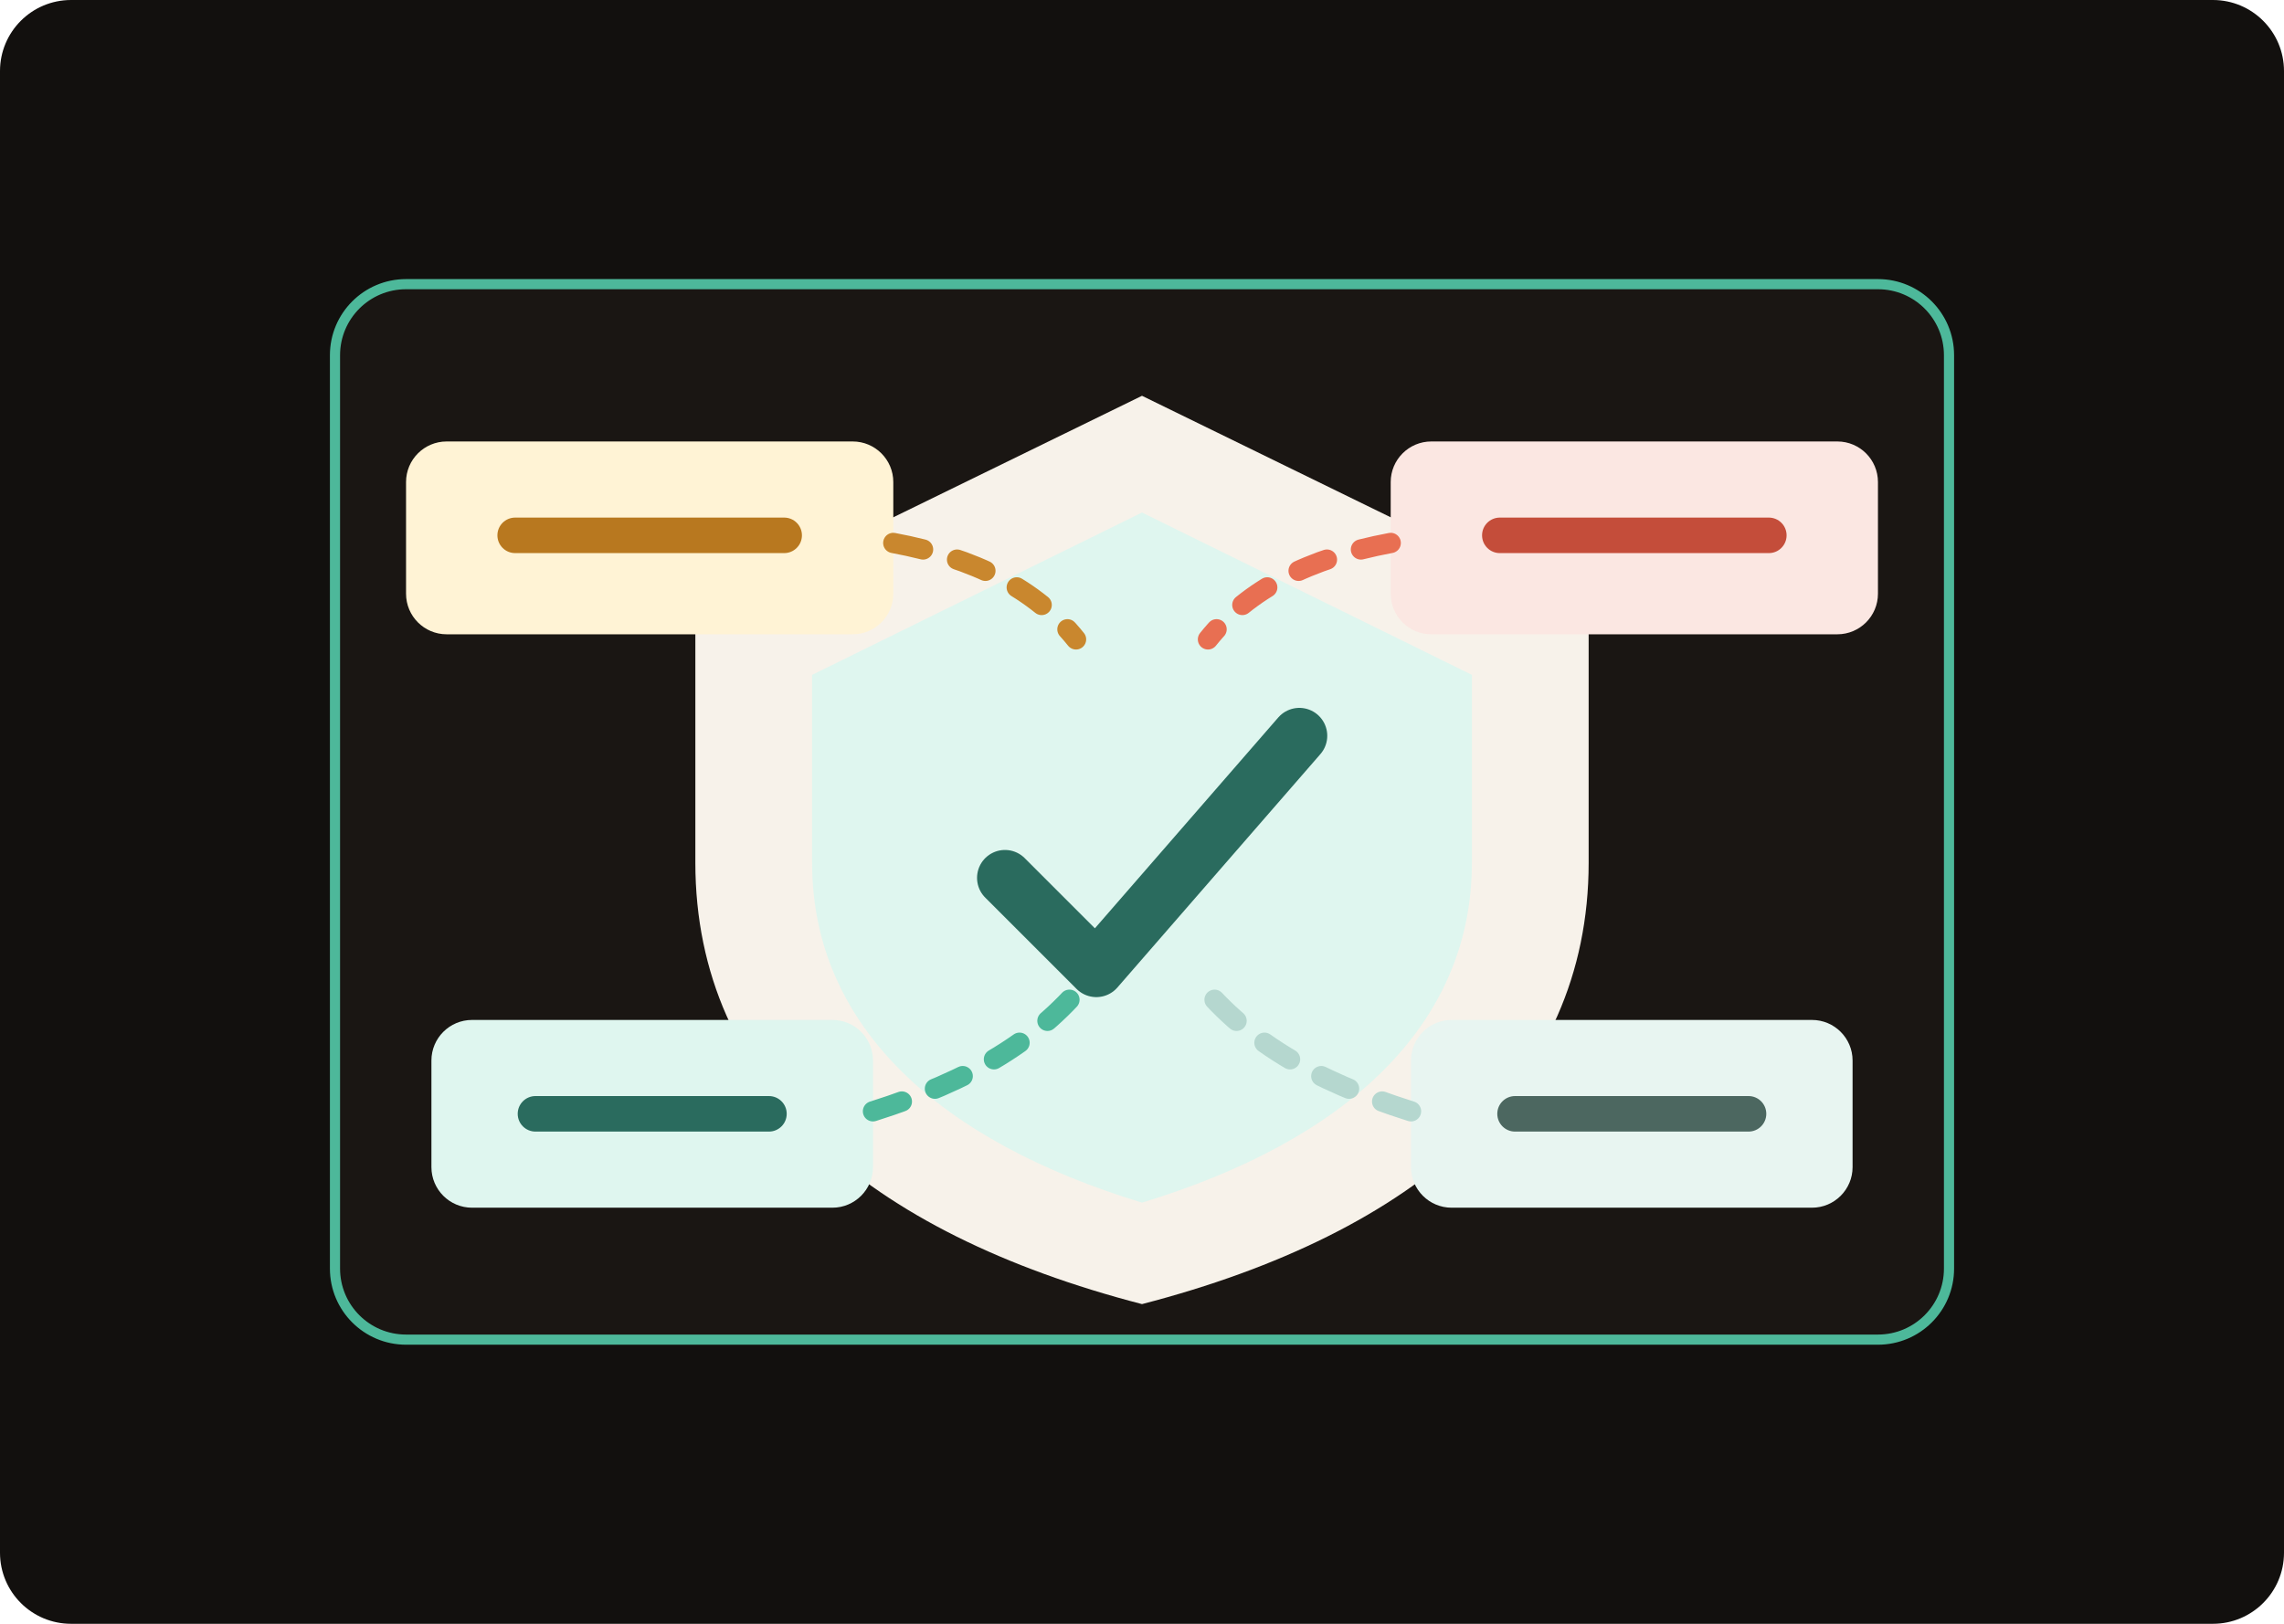
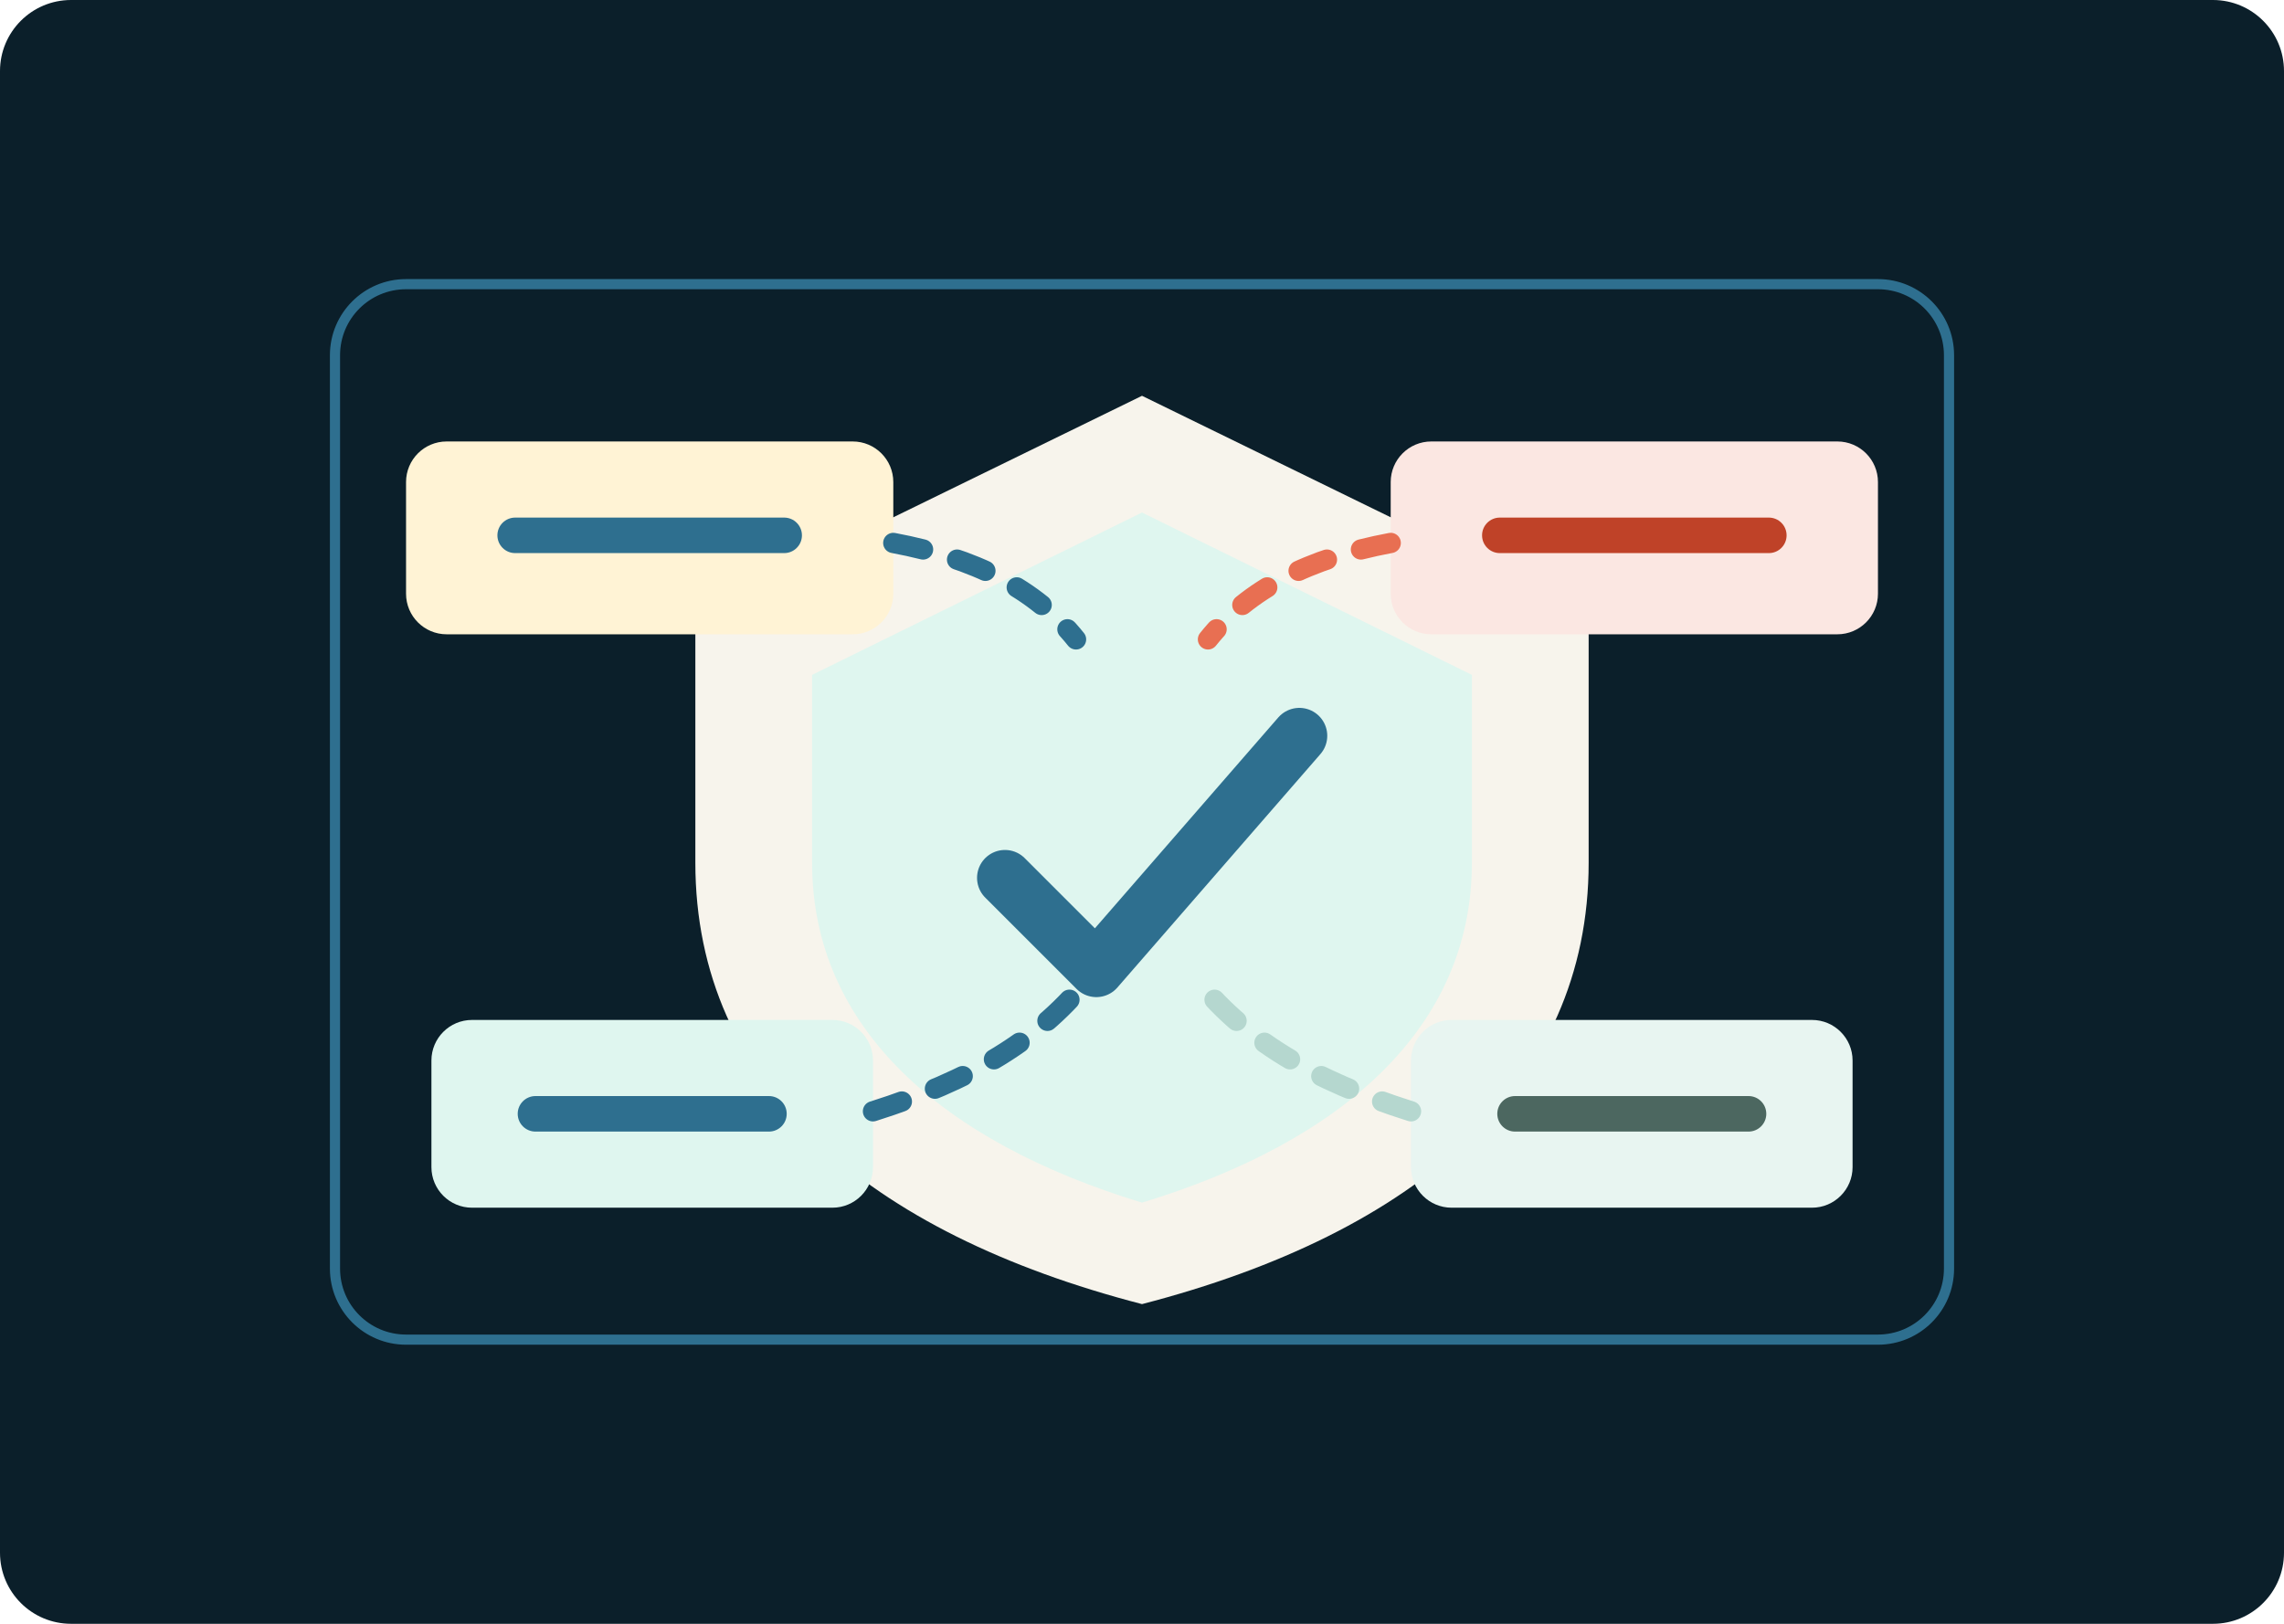
<svg xmlns="http://www.w3.org/2000/svg" width="900" height="640" viewBox="0 0 900 640" fill="none">
-   <rect width="900" height="640" rx="28" fill="#12100E" />
-   <rect x="132" y="112" width="636" height="416" rx="28" fill="#1A1613" stroke="#4DB89A" stroke-width="4" />
-   <path d="M450 156L626 242V340C626 428 558 486 450 514C342 486 274 428 274 340V242L450 156Z" fill="#F7F2EA" />
+   <rect width="900" height="640" rx="28" fill="#0B1F2A" />
+   <rect x="132" y="112" width="636" height="416" rx="28" fill="#0B1F2A" stroke="#2E6F8F" stroke-width="4" />
+   <path d="M450 156L626 242V340C626 428 558 486 450 514C342 486 274 428 274 340V242L450 156Z" fill="#F7F4EC" />
  <path d="M450 202L580 266V340C580 405 529 450 450 474C371 450 320 405 320 340V266L450 202Z" fill="#DFF6EF" />
-   <path d="M396 346L432 382L512 290" stroke="#2A6B5E" stroke-width="22" stroke-linecap="round" stroke-linejoin="round" />
+   <path d="M396 346L432 382L512 290" stroke="#2E6F8F" stroke-width="22" stroke-linecap="round" stroke-linejoin="round" />
  <rect x="160" y="174" width="192" height="76" rx="16" fill="#FFF3D5" />
-   <rect x="196" y="204" width="120" height="14" rx="7" fill="#B8781F" />
+   <rect x="196" y="204" width="120" height="14" rx="7" fill="#2E6F8F" />
  <rect x="548" y="174" width="192" height="76" rx="16" fill="#FBE7E2" />
-   <rect x="584" y="204" width="120" height="14" rx="7" fill="#C44D3A" />
+   <rect x="584" y="204" width="120" height="14" rx="7" fill="#BF4228" />
  <rect x="170" y="402" width="174" height="74" rx="16" fill="#DFF6EF" />
-   <rect x="204" y="432" width="106" height="14" rx="7" fill="#2A6B5E" />
+   <rect x="204" y="432" width="106" height="14" rx="7" fill="#2E6F8F" />
  <rect x="556" y="402" width="174" height="74" rx="16" fill="#E8F5F1" />
  <rect x="590" y="432" width="106" height="14" rx="7" fill="#4C6760" />
-   <path d="M352 214C384 220 408 232 424 252" stroke="#C9872E" stroke-width="8" stroke-linecap="round" stroke-dasharray="12 14" />
+   <path d="M352 214C384 220 408 232 424 252" stroke="#2E6F8F" stroke-width="8" stroke-linecap="round" stroke-dasharray="12 14" />
  <path d="M548 214C516 220 492 232 476 252" stroke="#E86F52" stroke-width="8" stroke-linecap="round" stroke-dasharray="12 14" />
-   <path d="M344 438C382 426 410 410 430 384" stroke="#4DB89A" stroke-width="8" stroke-linecap="round" stroke-dasharray="12 14" />
+   <path d="M344 438C382 426 410 410 430 384" stroke="#2E6F8F" stroke-width="8" stroke-linecap="round" stroke-dasharray="12 14" />
  <path d="M556 438C518 426 490 410 470 384" stroke="#B5D7CF" stroke-width="8" stroke-linecap="round" stroke-dasharray="12 14" />
</svg>
